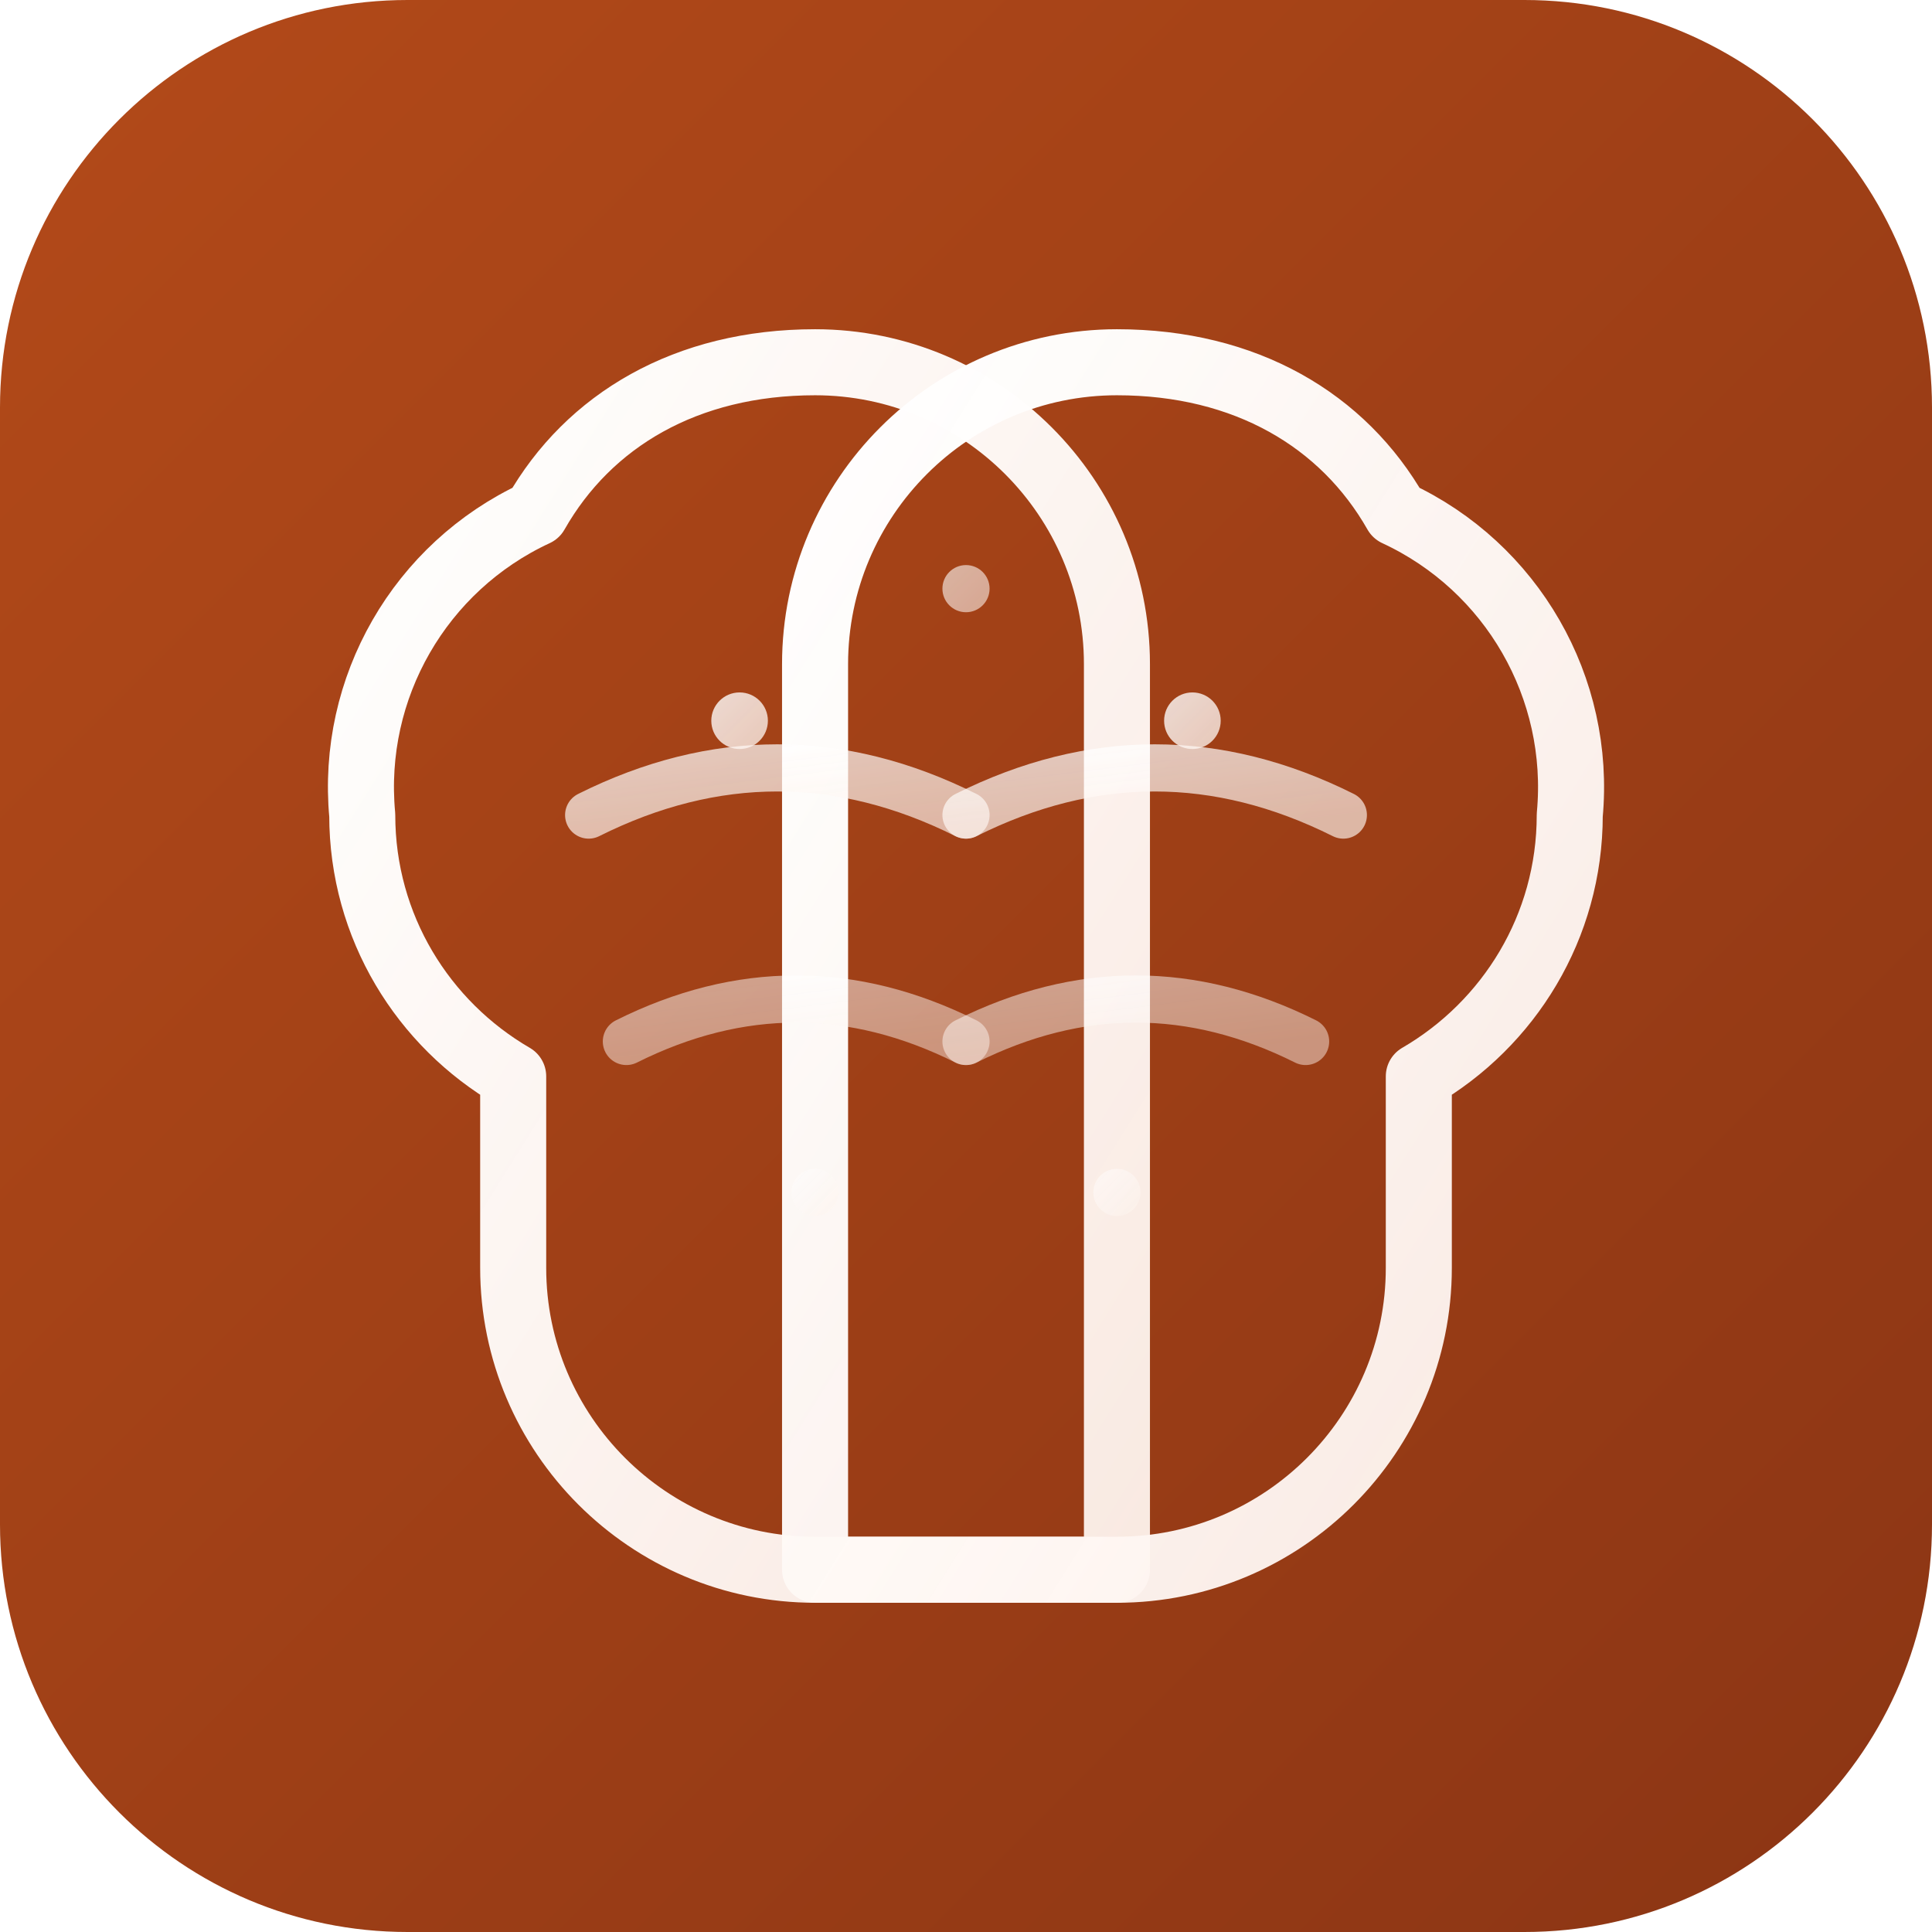
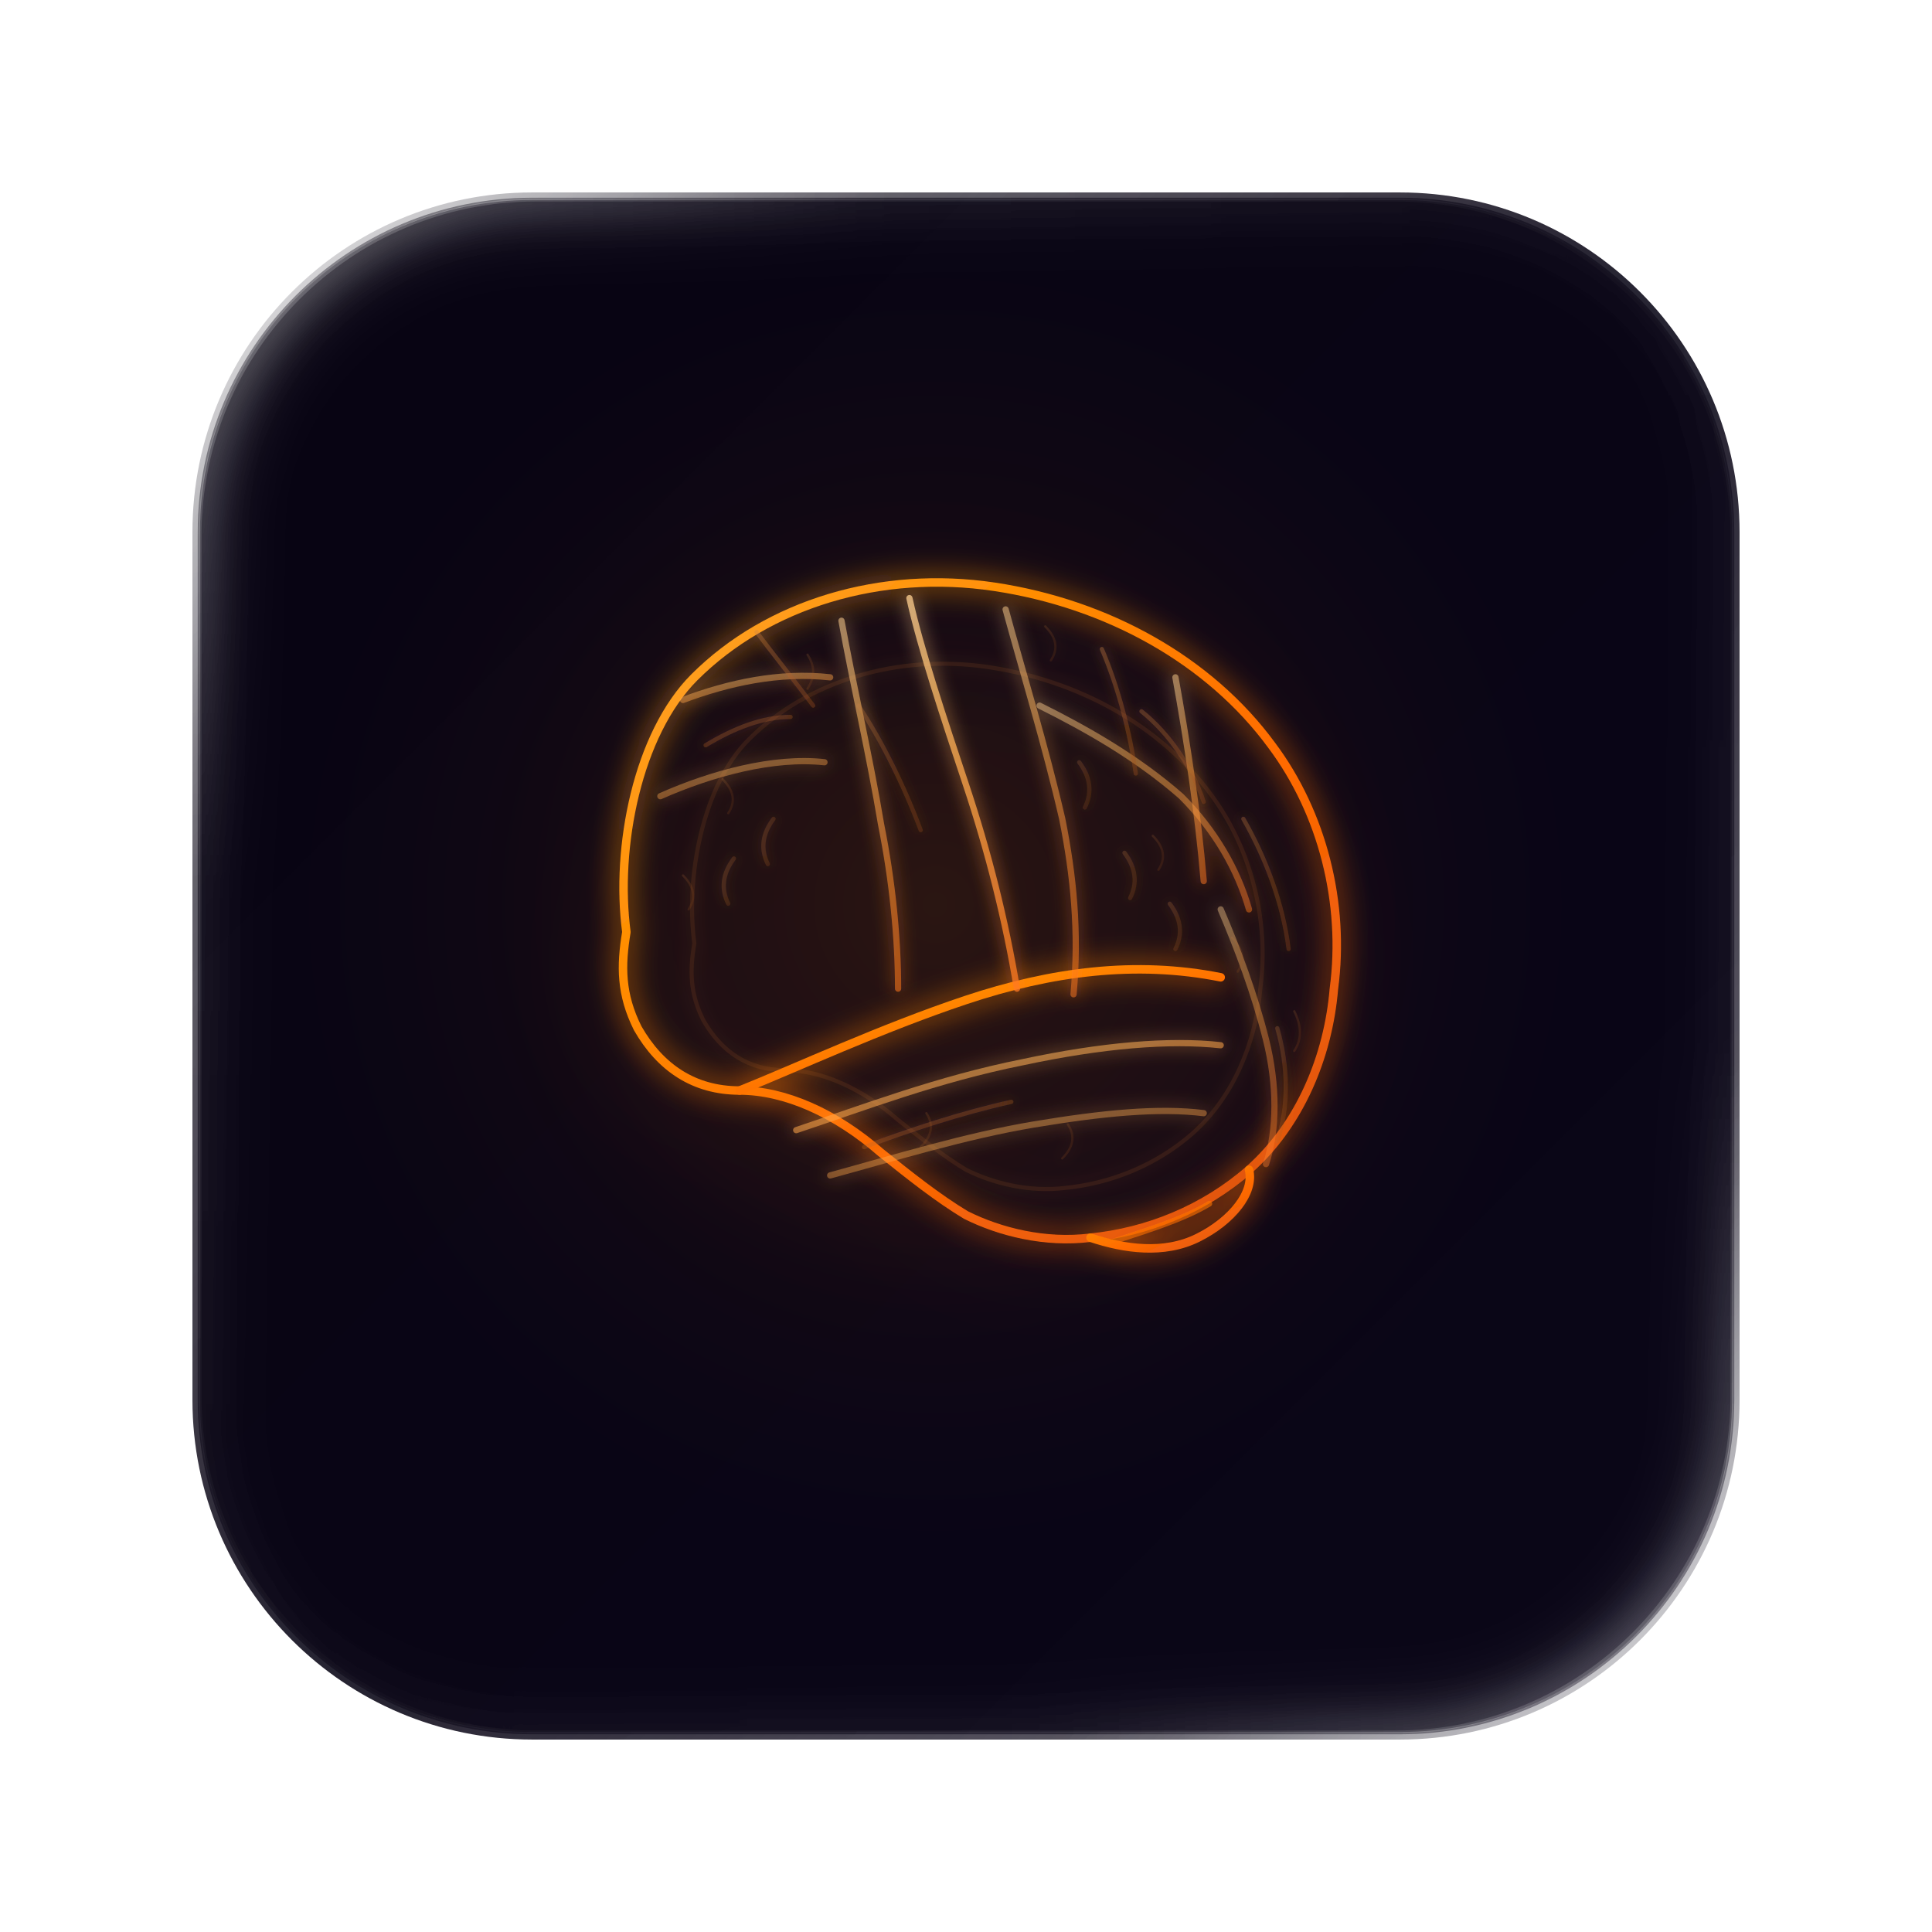
<svg xmlns="http://www.w3.org/2000/svg" viewBox="0 0 512 512">
  <defs>
    <linearGradient id="bg" x1="0%" y1="0%" x2="100%" y2="100%">
-       <stop offset="0%" style="stop-color:#B34A19;stop-opacity:1" />
-       <stop offset="100%" style="stop-color:#8B3514;stop-opacity:1" />
+       <stop offset="0%" stop-color="#080412" />
+       <stop offset="100%" stop-color="#0A0618" />
    </linearGradient>
-     <linearGradient id="brain" x1="0%" y1="0%" x2="100%" y2="100%">
-       <stop offset="0%" style="stop-color:#FFFFFF;stop-opacity:1" />
-       <stop offset="100%" style="stop-color:#FEF3ED;stop-opacity:0.95" />
+     <linearGradient id="brainStroke" x1="0%" y1="0%" x2="100%" y2="100%">
+       <stop offset="0%" stop-color="#FFAA30" />
+       <stop offset="30%" stop-color="#FF8C00" />
+       <stop offset="60%" stop-color="#FF6A00" />
+       <stop offset="85%" stop-color="#E85A10" />
+       <stop offset="100%" stop-color="#D04A08" />
    </linearGradient>
+     <linearGradient id="foldStroke" x1="0%" y1="0%" x2="100%" y2="100%">
+       <stop offset="0%" stop-color="#FFD090" />
+       <stop offset="30%" stop-color="#FFB860" />
+       <stop offset="60%" stop-color="#FF9E40" />
+       <stop offset="100%" stop-color="#FF7820" />
+     </linearGradient>
+     <linearGradient id="detailStroke" x1="0%" y1="0%" x2="100%" y2="100%">
+       <stop offset="0%" stop-color="#CC8040" />
+       <stop offset="50%" stop-color="#B86828" />
+       <stop offset="100%" stop-color="#A05018" />
+     </linearGradient>
+     <radialGradient id="aura" cx="48%" cy="46%" r="42%">
+       <stop offset="0%" stop-color="#FF8C00" stop-opacity="0.10" />
+       <stop offset="40%" stop-color="#FF6A00" stop-opacity="0.05" />
+       <stop offset="100%" stop-color="#D04A08" stop-opacity="0" />
+     </radialGradient>
+     <linearGradient id="borderGrad" x1="0%" y1="0%" x2="100%" y2="100%">
+       <stop offset="0%" stop-color="#FFFFFF" stop-opacity="0.80" />
+       <stop offset="18%" stop-color="#FFFFFF" stop-opacity="0.30" />
+       <stop offset="45%" stop-color="#FFFFFF" stop-opacity="0.08" />
+       <stop offset="55%" stop-color="#FFFFFF" stop-opacity="0.06" />
+       <stop offset="82%" stop-color="#FFFFFF" stop-opacity="0.25" />
+       <stop offset="100%" stop-color="#FFFFFF" stop-opacity="0.72" />
+     </linearGradient>
+     <linearGradient id="borderBloom" x1="0%" y1="0%" x2="100%" y2="100%">
+       <stop offset="0%" stop-color="#FFFFFF" stop-opacity="0.45" />
+       <stop offset="22%" stop-color="#FFFFFF" stop-opacity="0.08" />
+       <stop offset="50%" stop-color="#FFFFFF" stop-opacity="0.03" />
+       <stop offset="78%" stop-color="#FFFFFF" stop-opacity="0.06" />
+       <stop offset="100%" stop-color="#FFFFFF" stop-opacity="0.40" />
+     </linearGradient>
+     <filter id="outlineGlow" x="-25%" y="-25%" width="150%" height="150%">
+       <feGaussianBlur stdDeviation="5" result="glow" />
+       <feMerge>
+         <feMergeNode in="glow" />
+         <feMergeNode in="SourceGraphic" />
+       </feMerge>
+     </filter>
+     <filter id="foldGlow" x="-20%" y="-20%" width="140%" height="140%">
+       <feGaussianBlur stdDeviation="3" result="glow" />
+       <feMerge>
+         <feMergeNode in="glow" />
+         <feMergeNode in="SourceGraphic" />
+       </feMerge>
+     </filter>
+     <filter id="subtleGlow" x="-15%" y="-15%" width="130%" height="130%">
+       <feGaussianBlur stdDeviation="2" result="glow" />
+       <feMerge>
+         <feMergeNode in="glow" />
+         <feMergeNode in="SourceGraphic" />
+       </feMerge>
+     </filter>
+     <filter id="megaGlow" x="-50%" y="-50%" width="200%" height="200%">
+       <feGaussianBlur stdDeviation="16" />
+     </filter>
+     <filter id="whiteGlow" x="-40%" y="-40%" width="180%" height="180%">
+       <feGaussianBlur stdDeviation="6" result="glow" />
+       <feMerge>
+         <feMergeNode in="glow" />
+         <feMergeNode in="glow" />
+         <feMergeNode in="SourceGraphic" />
+       </feMerge>
+     </filter>
+     <filter id="whiteBright" x="-50%" y="-50%" width="200%" height="200%">
+       <feGaussianBlur stdDeviation="10" />
+     </filter>
  </defs>
-   <rect width="512" height="512" rx="108" ry="108" fill="url(#bg)" />
-   <g transform="translate(96, 16) scale(1.25)">
-     <path d="M160 128c0-35.3-28.7-64-64-64C68.7 64 48 76.3 36.8 96A64 64 0 0 0 0 160c0 23.7 12.9 44.3 32 55.4V256c0 35.3 28.7 64 64 64h64V128z" fill="none" stroke="url(#brain)" stroke-width="14" stroke-linecap="round" stroke-linejoin="round" />
-     <path d="M96 128c0-35.3 28.7-64 64-64c27.3 0 48 12.3 59.2 32A64 64 0 0 1 256 160c0 23.7-12.9 44.3-32 55.4V256c0 35.3-28.7 64-64 64H96V128z" fill="none" stroke="url(#brain)" stroke-width="14" stroke-linecap="round" stroke-linejoin="round" />
-     <line x1="128" y1="64" x2="128" y2="320" stroke="url(#brain)" stroke-width="10" stroke-linecap="round" opacity="0.6" />
-     <path d="M48 160 Q88 140 128 160" fill="none" stroke="url(#brain)" stroke-width="10" stroke-linecap="round" opacity="0.7" />
-     <path d="M128 160 Q168 140 208 160" fill="none" stroke="url(#brain)" stroke-width="10" stroke-linecap="round" opacity="0.7" />
-     <path d="M56 208 Q92 190 128 208" fill="none" stroke="url(#brain)" stroke-width="10" stroke-linecap="round" opacity="0.5" />
-     <path d="M128 208 Q164 190 200 208" fill="none" stroke="url(#brain)" stroke-width="10" stroke-linecap="round" opacity="0.5" />
-     <circle cx="80" cy="140" r="6" fill="url(#brain)" opacity="0.8" />
-     <circle cx="176" cy="140" r="6" fill="url(#brain)" opacity="0.8" />
-     <circle cx="128" cy="112" r="5" fill="url(#brain)" opacity="0.6" />
-     <circle cx="96" cy="240" r="5" fill="url(#brain)" opacity="0.5" />
-     <circle cx="160" cy="240" r="5" fill="url(#brain)" opacity="0.5" />
+   <rect x="51" y="51" width="410" height="410" rx="90" ry="90" fill="url(#bg)" />
+   <rect x="51" y="51" width="410" height="410" rx="90" ry="90" fill="url(#aura)" />
+   <rect x="50" y="50" width="412" height="412" rx="91" ry="91" fill="none" stroke="url(#borderBloom)" stroke-width="8" filter="url(#whiteBright)" />
+   <rect x="51" y="51" width="410" height="410" rx="90" ry="90" fill="none" stroke="url(#borderBloom)" stroke-width="4" filter="url(#whiteGlow)" />
+   <rect x="51" y="51" width="410" height="410" rx="90" ry="90" fill="none" stroke="url(#borderGrad)" stroke-width="2.8" />
+   <rect x="53" y="53" width="406" height="406" rx="89" ry="89" fill="none" stroke="url(#borderGrad)" stroke-width="0.8" opacity="0.30" />
+   <g transform="translate(256, 262) scale(0.75)">
+     <ellipse cx="0" cy="-10" rx="130" ry="100" fill="#FF6A00" opacity="0.04" filter="url(#megaGlow)" />
+     <g transform="translate(-6, 4) scale(1.04)" opacity="0.10" filter="url(#megaGlow)">
+       <path d="M-120,-20 C-124,-50 -116,-90 -96,-110 C-70,-136 -30,-148 10,-142 C50,-136 86,-116 108,-86 C126,-62 134,-30 130,0 C128,24 118,48 100,64 C84,78 64,86 44,88 C28,90 12,86 0,80 C-10,74 -20,66 -30,58 C-46,44 -64,36 -80,36 C-96,36 -108,28 -116,14 C-122,2 -122,-8 -120,-20 Z" fill="none" stroke="#FF6A00" stroke-width="3.5" />
+     </g>
+     <g transform="translate(5, -3) scale(0.97)" opacity="0.08" filter="url(#megaGlow)">
+       <path d="M-120,-20 C-124,-50 -116,-90 -96,-110 C-70,-136 -30,-148 10,-142 C50,-136 86,-116 108,-86 C126,-62 134,-30 130,0 C128,24 118,48 100,64 C84,78 64,86 44,88 C28,90 12,86 0,80 C-10,74 -20,66 -30,58 C-46,44 -64,36 -80,36 C-96,36 -108,28 -116,14 C-122,2 -122,-8 -120,-20 Z" fill="none" stroke="#D05A00" stroke-width="3" />
+     </g>
+     <g transform="scale(0.80)" opacity="0.12" filter="url(#foldGlow)">
+       <path d="M-120,-20 C-124,-50 -116,-90 -96,-110 C-70,-136 -30,-148 10,-142 C50,-136 86,-116 108,-86 C126,-62 134,-30 130,0 C128,24 118,48 100,64 C84,78 64,86 44,88 C28,90 12,86 0,80 C-10,74 -20,66 -30,58 C-46,44 -64,36 -80,36 C-96,36 -108,28 -116,14 C-122,2 -122,-8 -120,-20 Z" fill="none" stroke="#FF9030" stroke-width="1.8" />
+     </g>
+     <g filter="url(#outlineGlow)" fill="none" stroke="url(#brainStroke)" stroke-width="3" stroke-linecap="round" stroke-linejoin="round">
+       <path d="         M-120,-20         C-124,-50 -116,-90 -96,-110         C-70,-136 -30,-148 10,-142         C50,-136 86,-116 108,-86         C126,-62 134,-30 130,0         C128,24 118,48 100,64         C84,78 64,86 44,88         C28,90 12,86 0,80         C-10,74 -20,66 -30,58         C-46,44 -64,36 -80,36         C-96,36 -108,28 -116,14         C-122,2 -122,-8 -120,-20         Z       " />
+       <path d="M-80,36 C-60,28 -30,14 0,4 C30,-6 60,-10 90,-4" />
+       <path d="M44,88 C56,92 70,94 82,88 C94,82 102,72 100,64" />
+       <path d="M50,90 C62,86 76,82 86,76" opacity="0.6" stroke-width="2" />
+     </g>
+     <g filter="url(#foldGlow)" fill="none" stroke="url(#foldStroke)" stroke-width="2.2" stroke-linecap="round">
+       <path d="M-20,-138 C-16,-120 -8,-96 0,-72 C8,-48 14,-24 18,0" opacity="0.75" />
+       <path d="M-44,-130 C-40,-108 -34,-82 -30,-58 C-26,-38 -24,-18 -24,0" opacity="0.55" />
+       <path d="M14,-134 C20,-112 28,-86 34,-60 C38,-40 40,-20 38,2" opacity="0.50" />
+       <path d="M-100,-102 C-84,-108 -66,-112 -48,-110" opacity="0.45" />
+       <path d="M-108,-68 C-90,-76 -68,-82 -50,-80" opacity="0.40" />
+       <path d="M-60,50 C-36,42 -10,32 20,26 C48,20 72,18 90,20" opacity="0.55" />
+       <path d="M-48,66 C-26,60 0,52 24,48 C48,44 68,42 84,44" opacity="0.40" />
+       <path d="M74,-110 C78,-88 82,-62 84,-38" opacity="0.50" />
+       <path d="M26,-100 C42,-92 60,-82 76,-68 C88,-56 96,-42 100,-28" opacity="0.45" />
+       <path d="M90,-28 C96,-14 102,2 106,18 C110,34 110,50 106,62" opacity="0.40" />
+     </g>
+     <g filter="url(#subtleGlow)" fill="none" stroke="url(#detailStroke)" stroke-width="1.5" stroke-linecap="round">
+       <path d="M-74,-126 C-68,-118 -60,-108 -54,-100" opacity="0.35" />
+       <path d="M-92,-86 C-82,-92 -72,-96 -62,-96" opacity="0.30" />
+       <path d="M48,-120 C54,-106 58,-90 60,-76" opacity="0.35" />
+       <path d="M62,-98 C72,-90 80,-78 84,-66" opacity="0.30" />
+       <path d="M98,-60 C106,-46 112,-30 114,-14" opacity="0.30" />
+       <path d="M110,14 C114,28 114,42 110,54" opacity="0.25" />
+       <path d="M-36,56 C-20,50 -2,44 16,40" opacity="0.30" />
+       <path d="M-38,-100 C-30,-88 -22,-72 -16,-56" opacity="0.28" />
+       <path d="M-82,-46 Q-88,-38 -84,-30" opacity="0.22" />
+       <path d="M-68,-60 Q-74,-52 -70,-44" opacity="0.22" />
+       <path d="M56,-48 Q62,-40 58,-32" opacity="0.22" />
+       <path d="M72,-30 Q78,-22 74,-14" opacity="0.22" />
+       <path d="M40,-80 Q46,-72 42,-64" opacity="0.20" />
+     </g>
+     <g filter="url(#subtleGlow)" fill="none" stroke="url(#detailStroke)" stroke-width="0.8" stroke-linecap="round" opacity="0.18">
+       <path d="M-56,-118 Q-52,-112 -56,-106" />
+       <path d="M-86,-74 Q-80,-68 -84,-62" />
+       <path d="M-100,-40 Q-94,-34 -98,-28" />
+       <path d="M28,-128 Q34,-122 30,-116" />
+       <path d="M66,-54 Q72,-48 68,-42" />
+       <path d="M94,-18 Q100,-12 96,-6" />
+       <path d="M116,8 Q120,16 116,22" />
+       <path d="M-16,56 Q-10,50 -14,44" />
+       <path d="M34,60 Q40,54 36,48" />
+     </g>
  </g>
</svg>
